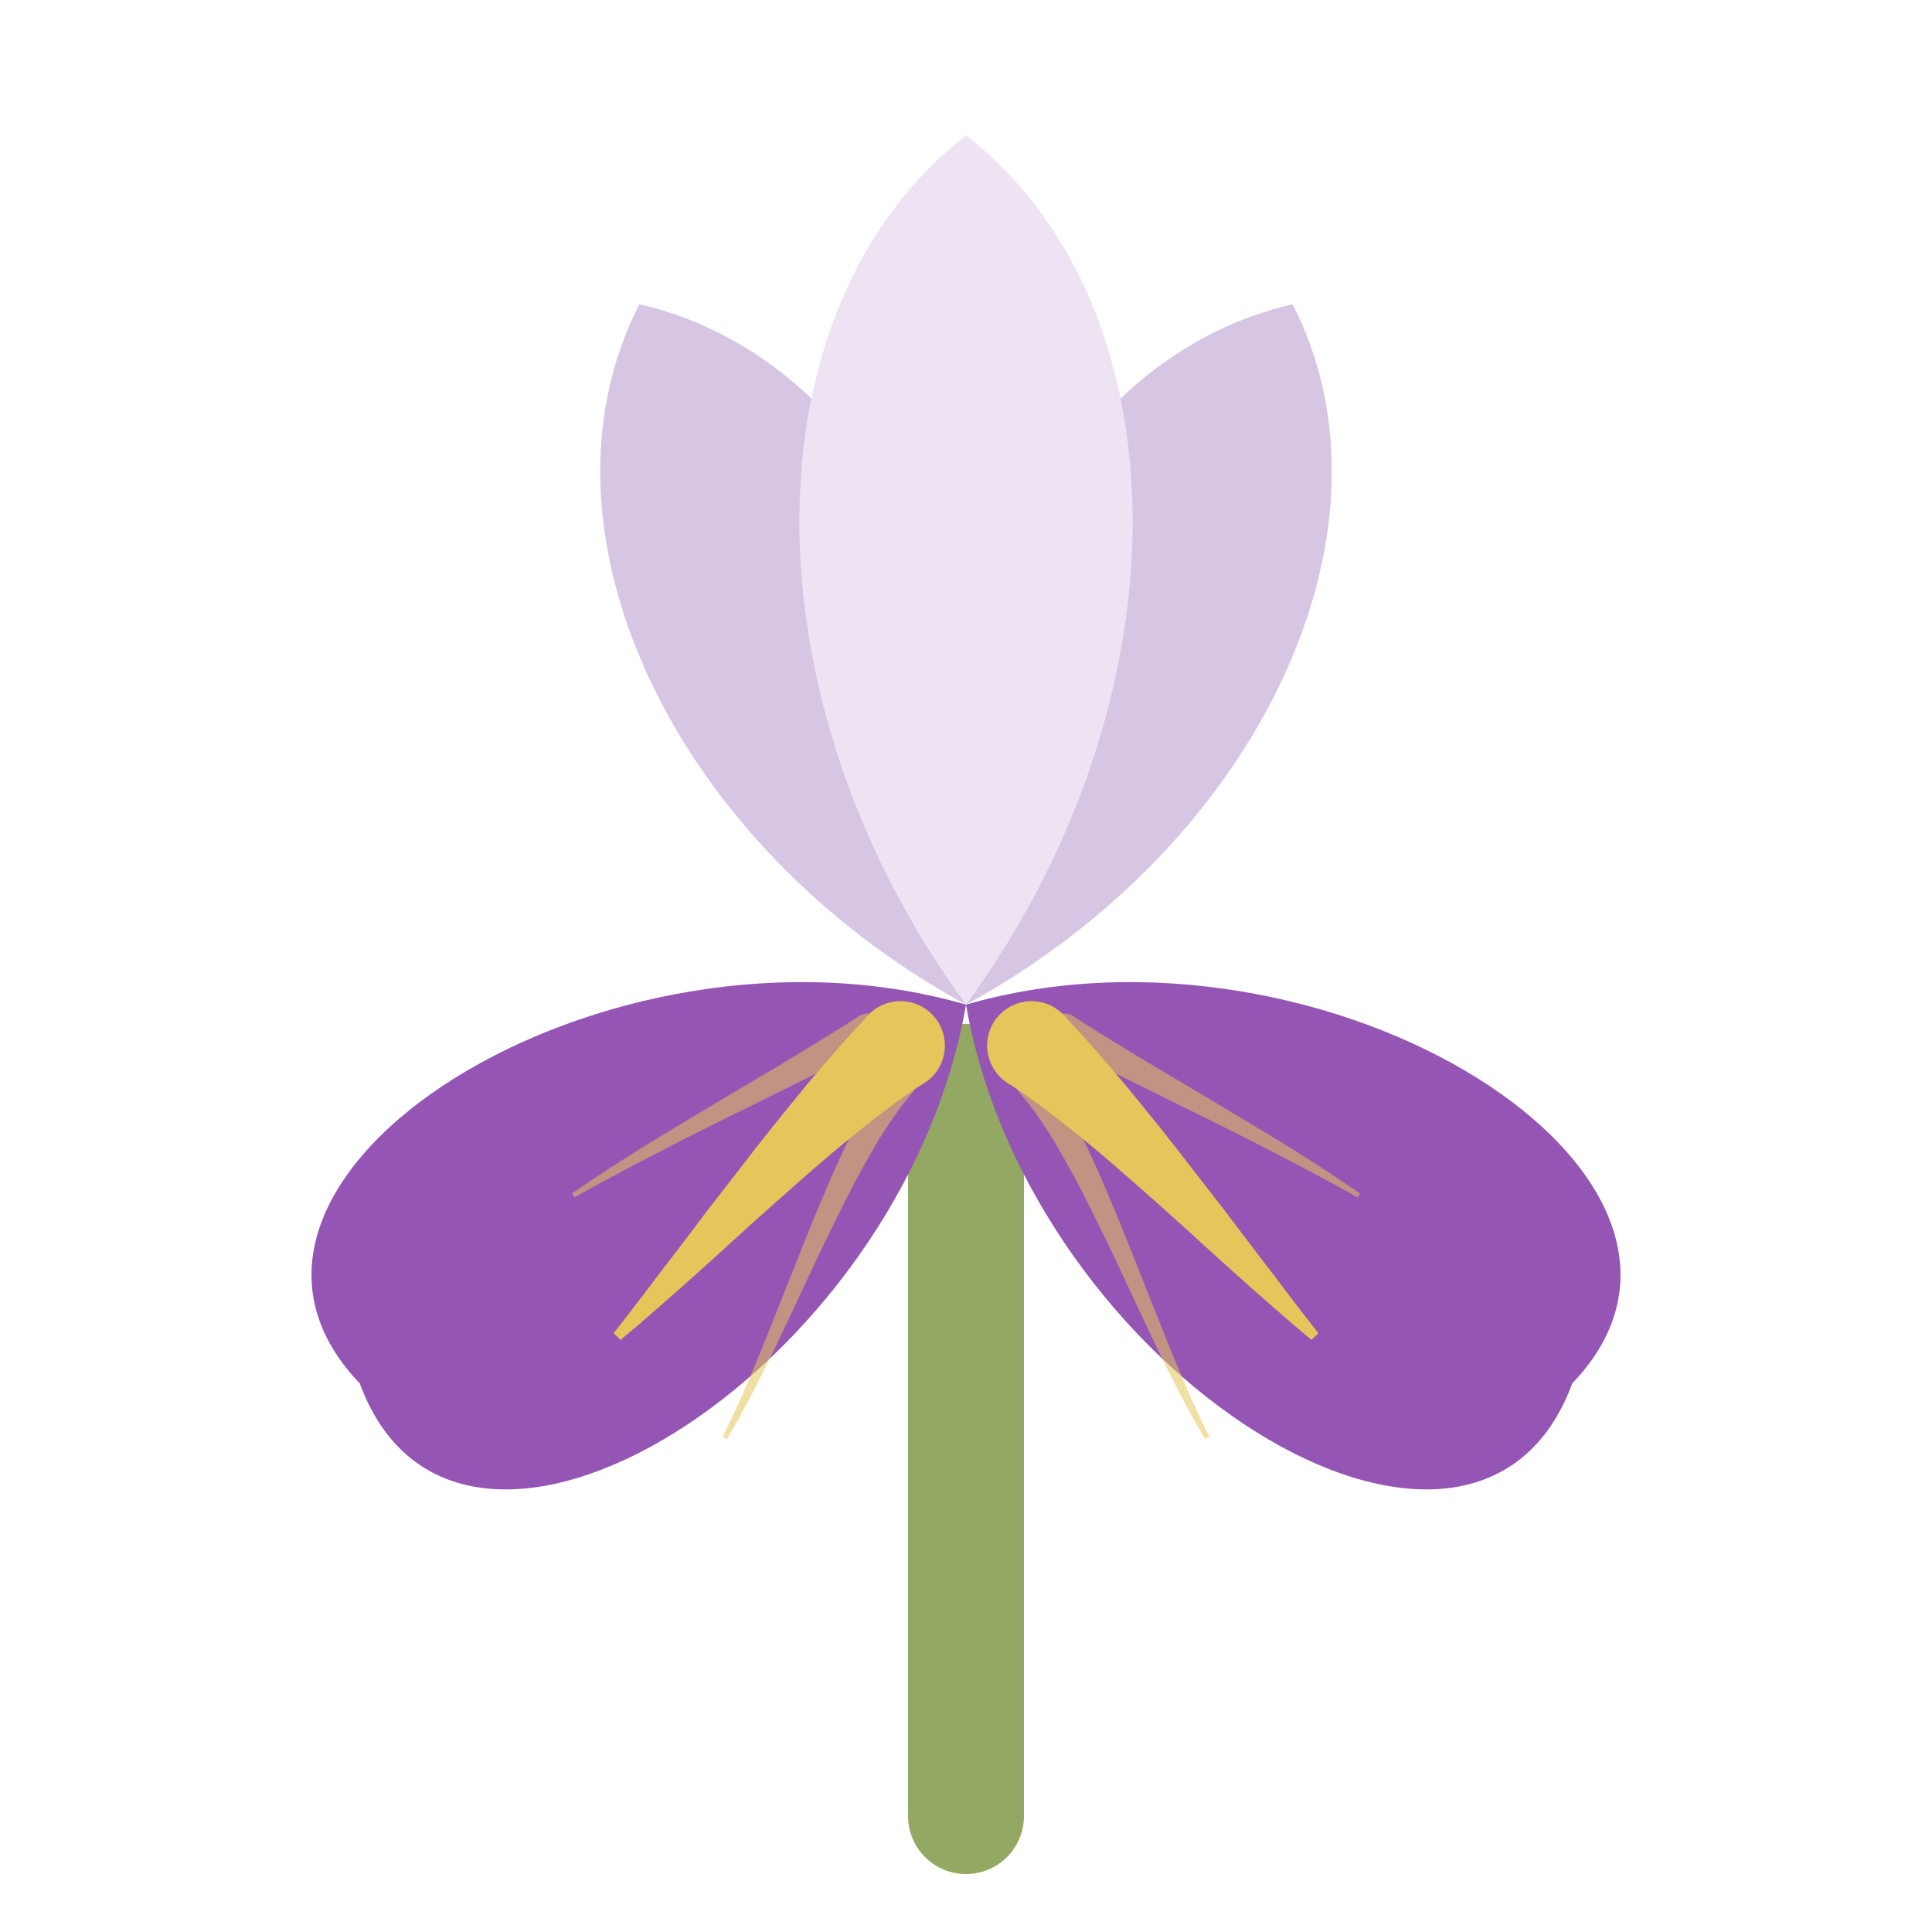
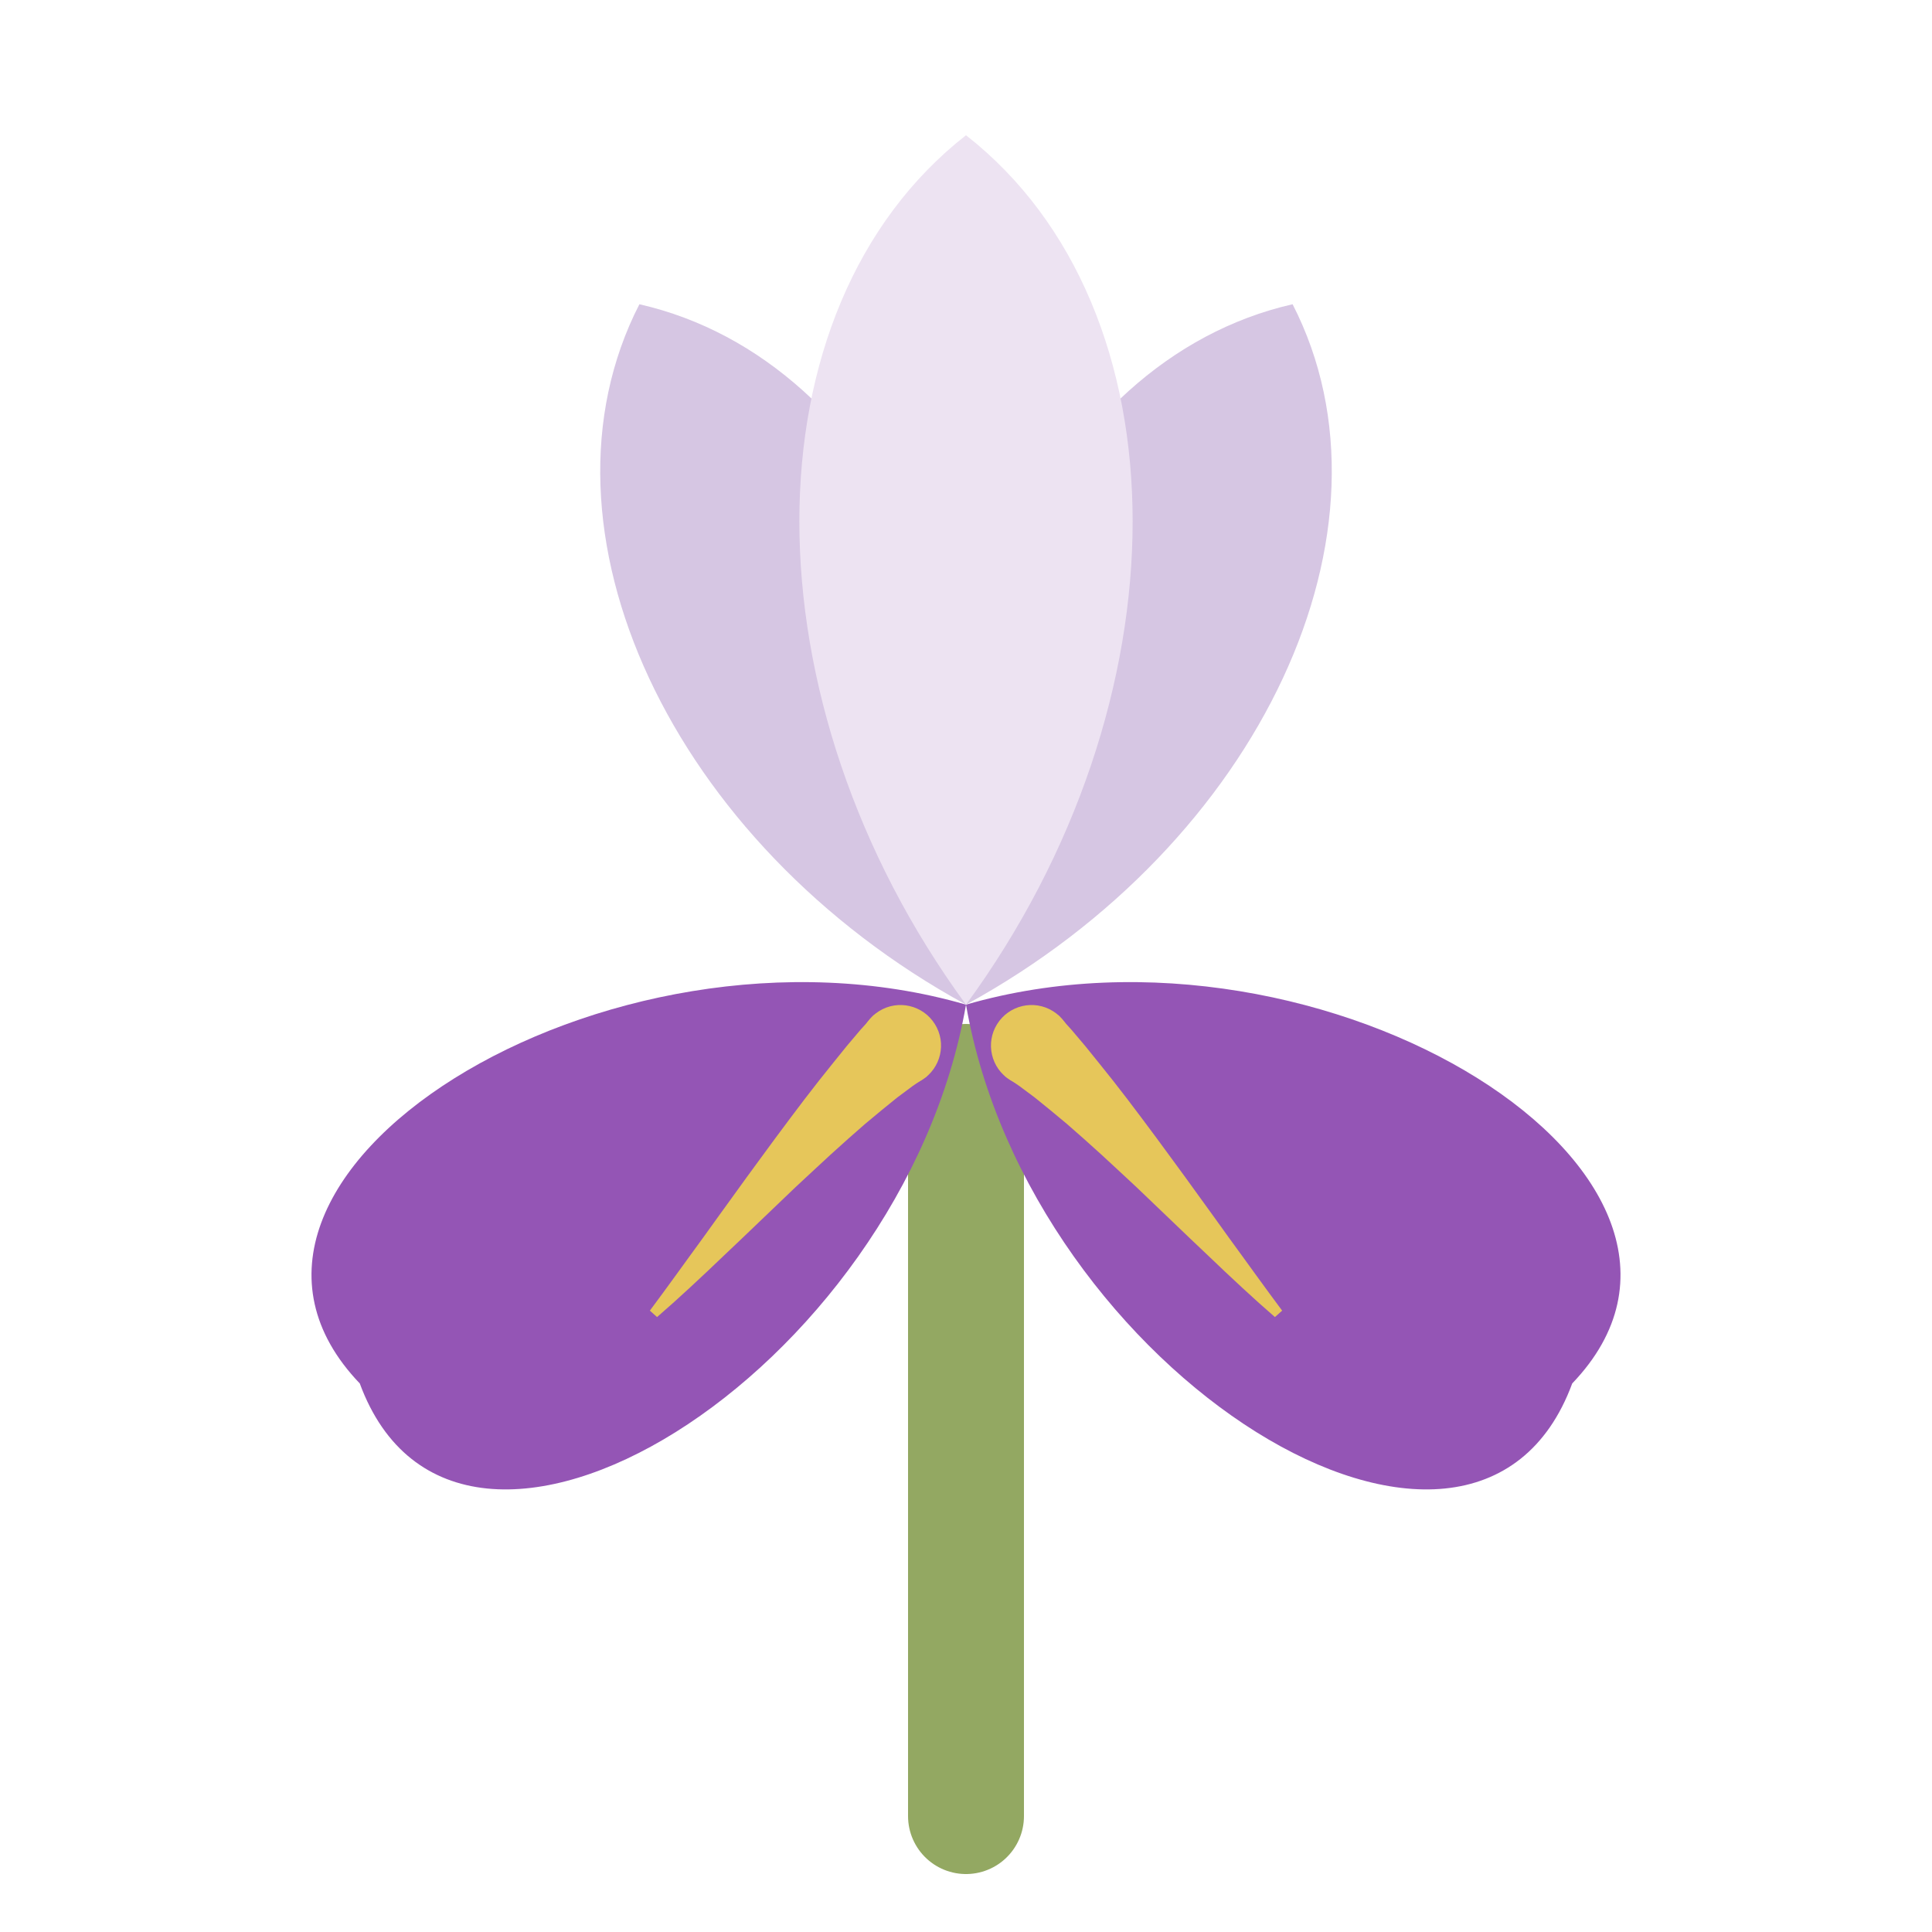
<svg xmlns="http://www.w3.org/2000/svg" viewBox="0 0 100 100">
  <path d="M50 56 V94" fill="none" stroke="#93A862" stroke-width="6" stroke-linecap="round" />
  <g transform="translate(50 52) rotate(122)">
    <path d="M0 0 C-14.4 -12.9 -14.4 -40.0 0 -37 C14.4 -40.0 14.4 -12.9 0 0 Z" fill="#9455B5" />
    <g fill="#E6C65A">
-       <path d="M2.28 -3.70 L2.31 -4.77 L2.38 -5.91 L2.49 -7.11 L2.63 -8.37 L2.80 -9.67 L3.00 -11.01 L3.22 -12.37 L3.45 -13.75 L3.69 -15.14 L3.94 -16.53 L4.19 -17.90 L4.43 -19.26 L4.66 -20.60 L4.87 -21.90 L5.07 -23.15 L5.24 -24.36 L4.76 -24.48 L4.34 -23.34 L3.90 -22.16 L3.43 -20.93 L2.96 -19.67 L2.47 -18.38 L1.97 -17.07 L1.48 -15.74 L0.99 -14.41 L0.50 -13.08 L0.03 -11.76 L-0.42 -10.45 L-0.86 -9.16 L-1.26 -7.90 L-1.64 -6.66 L-1.98 -5.46 L-2.28 -4.30 Z" />
-       <circle cx="0.00" cy="-4.00" r="2.30" />
-     </g>
-     <g fill="#E6C65A" opacity="0.55">
-       <path d="M-0.77 -5.03 L-0.85 -5.96 L-0.94 -6.94 L-1.04 -7.96 L-1.14 -9.02 L-1.25 -10.12 L-1.36 -11.24 L-1.47 -12.38 L-1.59 -13.53 L-1.70 -14.70 L-1.81 -15.86 L-1.91 -17.01 L-2.00 -18.15 L-2.09 -19.28 L-2.16 -20.37 L-2.23 -21.44 L-2.28 -22.47 L-2.52 -22.47 L-2.56 -21.44 L-2.59 -20.36 L-2.60 -19.26 L-2.61 -18.13 L-2.60 -16.98 L-2.58 -15.82 L-2.56 -14.65 L-2.54 -13.48 L-2.51 -12.32 L-2.49 -11.17 L-2.46 -10.05 L-2.44 -8.95 L-2.43 -7.88 L-2.42 -6.86 L-2.42 -5.89 L-2.43 -4.97 Z" />
-       <circle cx="-1.60" cy="-5.00" r="0.83" />
-     </g>
-     <g fill="#E6C65A" opacity="0.55">
-       <path d="M2.38 -4.72 L2.68 -5.61 L3.08 -6.57 L3.56 -7.59 L4.13 -8.65 L4.75 -9.76 L5.43 -10.90 L6.15 -12.06 L6.89 -13.24 L7.66 -14.43 L8.43 -15.62 L9.19 -16.80 L9.94 -17.97 L10.65 -19.13 L11.33 -20.26 L11.95 -21.35 L12.51 -22.41 L12.29 -22.53 L11.66 -21.52 L10.97 -20.48 L10.22 -19.41 L9.44 -18.31 L8.62 -17.19 L7.79 -16.06 L6.95 -14.92 L6.11 -13.78 L5.28 -12.64 L4.48 -11.51 L3.72 -10.41 L3.00 -9.32 L2.34 -8.26 L1.75 -7.23 L1.24 -6.23 L0.82 -5.28 Z" />
-       <circle cx="1.60" cy="-5.00" r="0.83" />
+       <path d="M2.07 -3.67 L2.11 -4.58 L2.19 -5.56 L2.32 -6.61 L2.47 -7.71 L2.66 -8.87 L2.87 -10.06 L3.10 -11.27 L3.34 -12.51 L3.60 -13.76 L3.86 -15.01 L4.12 -16.26 L4.37 -17.49 L4.62 -18.71 L4.85 -19.89 L5.06 -21.04 L5.24 -22.13 L4.76 -22.27 L4.35 -21.23 L3.92 -20.16 L3.47 -19.05 L3.01 -17.91 L2.53 -16.74 L2.05 -15.56 L1.57 -14.38 L1.09 -13.18 L0.62 -12.00 L0.16 -10.82 L-0.28 -9.67 L-0.70 -8.53 L-1.09 -7.42 L-1.46 -6.35 L-1.79 -5.32 L-2.07 -4.33 Z" />
+       <circle cx="0.00" cy="-4.00" r="2.10" />
    </g>
  </g>
  <g transform="translate(50 52) rotate(-122)">
    <path d="M0 0 C-14.4 -12.9 -14.4 -40.0 0 -37 C14.4 -40.0 14.4 -12.9 0 0 Z" fill="#9455B5" />
    <g fill="#E6C65A">
-       <path d="M2.28 -4.30 L1.98 -5.46 L1.64 -6.66 L1.26 -7.90 L0.86 -9.16 L0.42 -10.45 L-0.03 -11.76 L-0.50 -13.08 L-0.99 -14.41 L-1.48 -15.74 L-1.97 -17.07 L-2.47 -18.38 L-2.96 -19.67 L-3.43 -20.93 L-3.90 -22.16 L-4.34 -23.34 L-4.76 -24.48 L-5.24 -24.36 L-5.07 -23.15 L-4.87 -21.90 L-4.66 -20.60 L-4.43 -19.26 L-4.19 -17.90 L-3.94 -16.53 L-3.69 -15.14 L-3.45 -13.75 L-3.22 -12.37 L-3.00 -11.01 L-2.80 -9.67 L-2.63 -8.37 L-2.49 -7.11 L-2.38 -5.91 L-2.31 -4.77 L-2.28 -3.70 Z" />
-       <circle cx="0.00" cy="-4.00" r="2.30" />
-     </g>
-     <g fill="#E6C65A" opacity="0.55">
-       <path d="M-0.82 -5.28 L-1.24 -6.23 L-1.75 -7.23 L-2.34 -8.26 L-3.00 -9.32 L-3.72 -10.41 L-4.48 -11.51 L-5.28 -12.64 L-6.11 -13.78 L-6.95 -14.92 L-7.79 -16.06 L-8.62 -17.19 L-9.44 -18.31 L-10.22 -19.41 L-10.97 -20.48 L-11.66 -21.52 L-12.29 -22.53 L-12.51 -22.41 L-11.95 -21.35 L-11.33 -20.26 L-10.65 -19.13 L-9.94 -17.97 L-9.19 -16.80 L-8.43 -15.62 L-7.66 -14.43 L-6.89 -13.24 L-6.15 -12.06 L-5.43 -10.90 L-4.75 -9.76 L-4.13 -8.65 L-3.56 -7.59 L-3.08 -6.57 L-2.68 -5.61 L-2.38 -4.72 Z" />
-       <circle cx="-1.60" cy="-5.00" r="0.83" />
-     </g>
-     <g fill="#E6C65A" opacity="0.55">
-       <path d="M2.43 -4.97 L2.42 -5.89 L2.42 -6.86 L2.43 -7.88 L2.44 -8.95 L2.46 -10.05 L2.49 -11.17 L2.51 -12.32 L2.54 -13.48 L2.56 -14.65 L2.58 -15.82 L2.60 -16.98 L2.61 -18.13 L2.60 -19.26 L2.59 -20.36 L2.56 -21.44 L2.52 -22.47 L2.28 -22.47 L2.23 -21.44 L2.16 -20.37 L2.09 -19.28 L2.00 -18.15 L1.91 -17.01 L1.81 -15.86 L1.70 -14.70 L1.59 -13.53 L1.47 -12.38 L1.36 -11.24 L1.25 -10.12 L1.14 -9.02 L1.04 -7.96 L0.94 -6.94 L0.85 -5.96 L0.77 -5.03 Z" />
-       <circle cx="1.60" cy="-5.00" r="0.83" />
+       <path d="M2.07 -4.33 L1.79 -5.32 L1.46 -6.35 L1.09 -7.42 L0.70 -8.53 L0.28 -9.67 L-0.16 -10.82 L-0.62 -12.00 L-1.09 -13.18 L-1.57 -14.38 L-2.05 -15.56 L-2.53 -16.74 L-3.01 -17.91 L-3.47 -19.05 L-3.92 -20.16 L-4.35 -21.23 L-4.76 -22.27 L-5.24 -22.13 L-5.06 -21.04 L-4.85 -19.89 L-4.62 -18.71 L-4.37 -17.49 L-4.12 -16.26 L-3.86 -15.01 L-3.60 -13.76 L-3.34 -12.51 L-3.10 -11.27 L-2.87 -10.06 L-2.66 -8.87 L-2.47 -7.71 L-2.32 -6.61 L-2.19 -5.56 L-2.11 -4.58 L-2.07 -3.67 Z" />
+       <circle cx="0.00" cy="-4.00" r="2.10" />
    </g>
  </g>
  <g transform="translate(50 52) rotate(25)">
    <path d="M0 0 C-10.3 -14.0 -10.3 -32.0 0 -40 C10.3 -32.0 10.3 -14.0 0 0 Z" fill="#D6C6E3" />
  </g>
  <g transform="translate(50 52) rotate(-25)">
    <path d="M0 0 C-10.3 -14.0 -10.3 -32.0 0 -40 C10.3 -32.0 10.3 -14.0 0 0 Z" fill="#D6C6E3" />
  </g>
  <g transform="translate(50 52) rotate(0)">
    <path d="M0 0 C-11.5 -15.7 -11.5 -36.0 0 -45 C11.5 -36.0 11.5 -15.7 0 0 Z" fill="#EDE3F2" />
  </g>
</svg>
